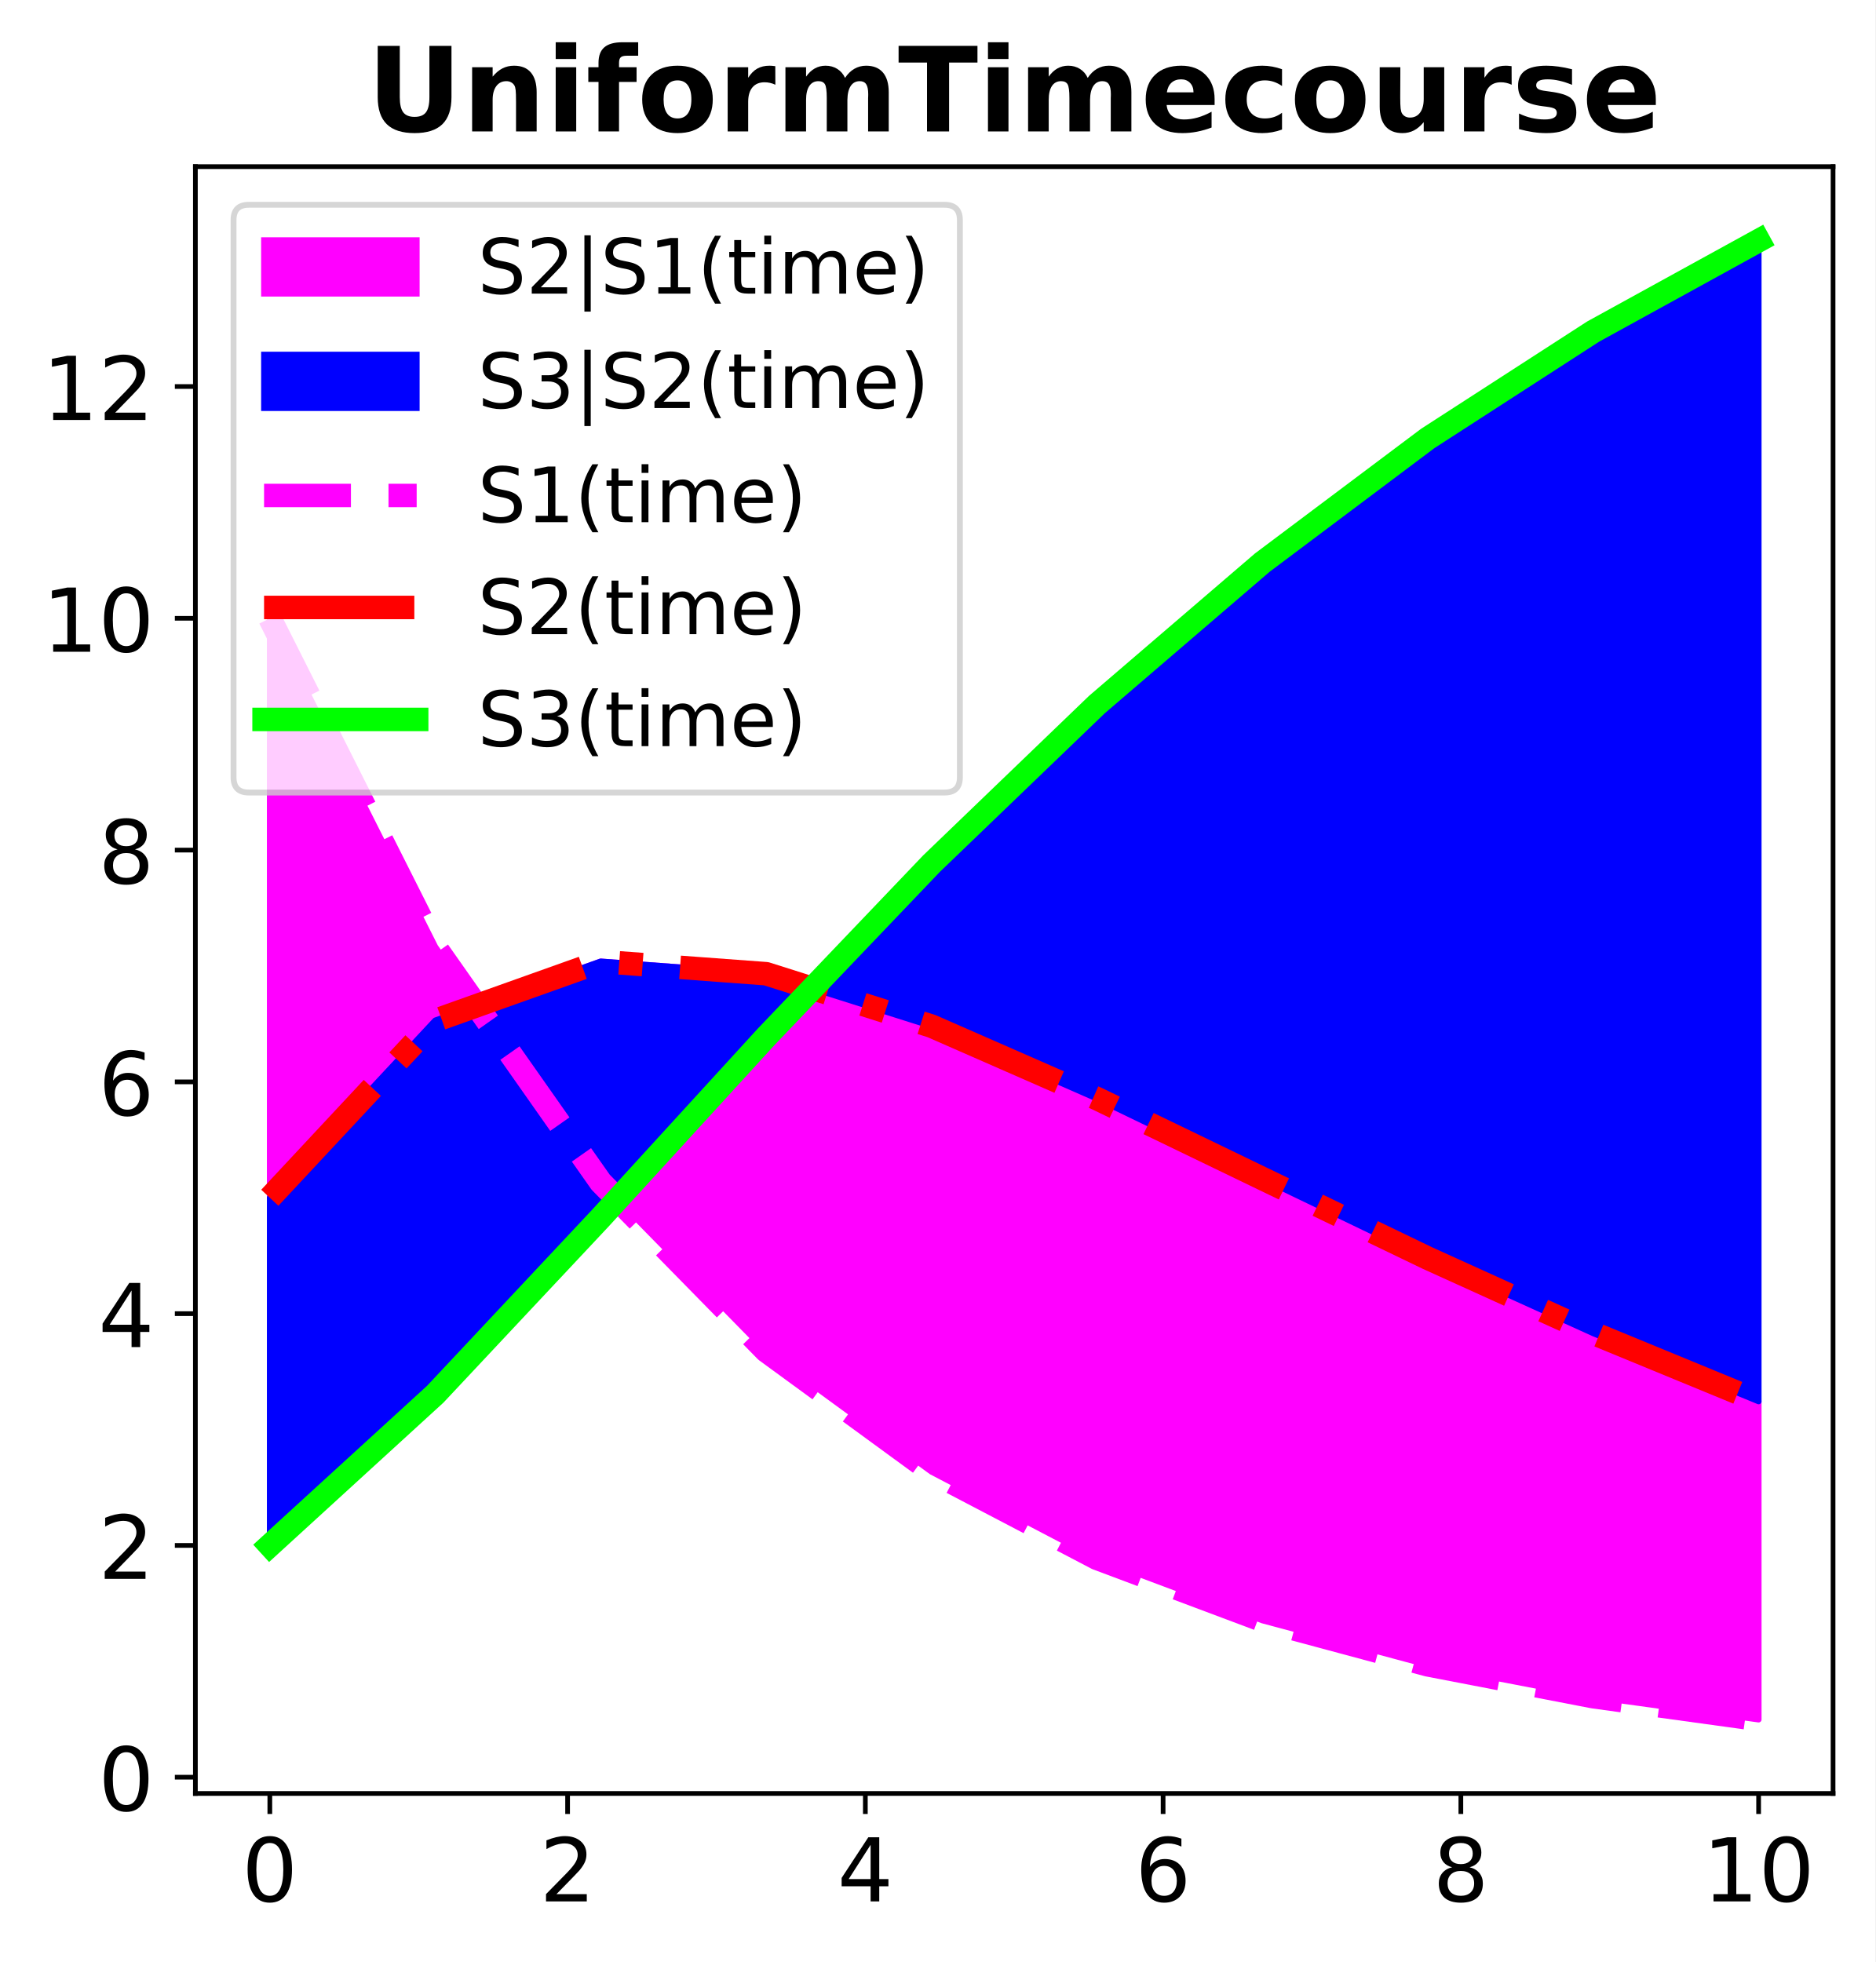
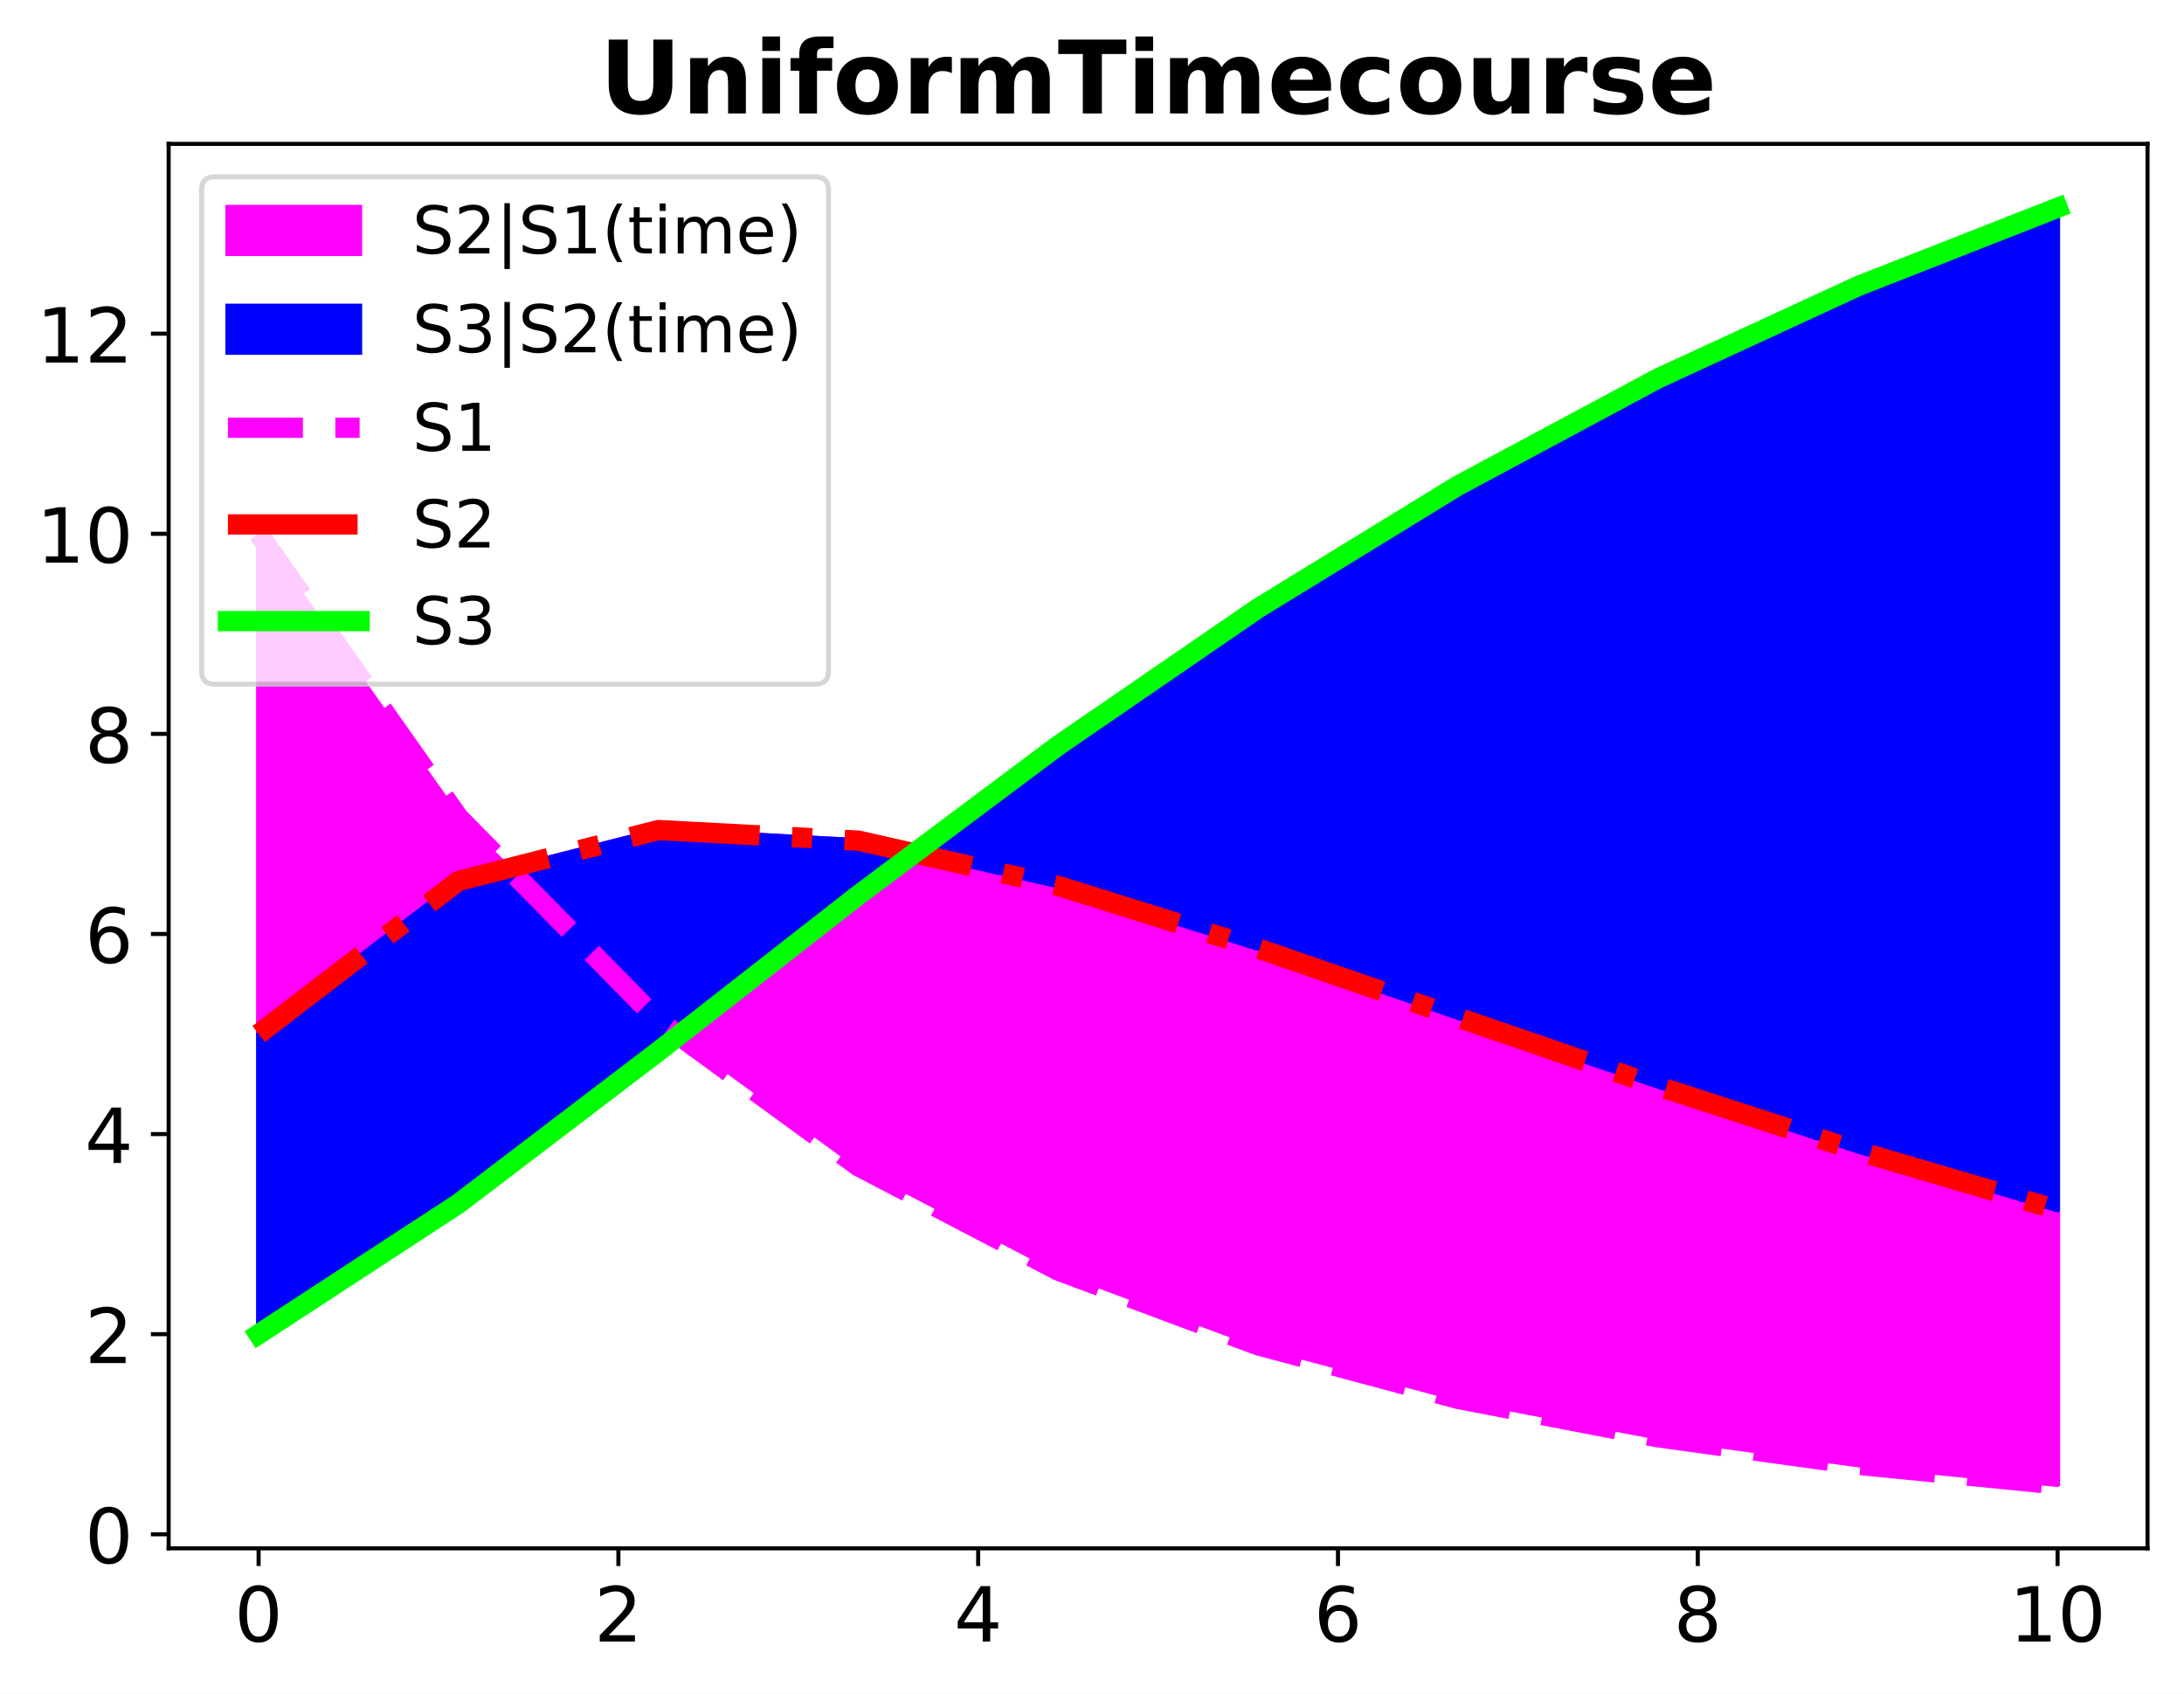
- <svg xmlns="http://www.w3.org/2000/svg" xmlns:xlink="http://www.w3.org/1999/xlink" height="334.314pt" version="1.1" viewBox="0 0 319.488 334.314" width="319.488pt">
+ <svg xmlns="http://www.w3.org/2000/svg" xmlns:xlink="http://www.w3.org/1999/xlink" height="334.314pt" version="1.1" viewBox="0 0 431.087 334.314" width="431.087pt">
  <defs>
    <style type="text/css">*{stroke-linecap:butt;stroke-linejoin:round;}</style>
  </defs>
  <g id="figure_1">
    <g id="patch_1">
-       <path d="M -0 334.314  L 319.488 334.314  L 319.488 0  L -0 0  z " style="fill:#ffffff;" />
+       <path d="M 0 334.314  L 431.087 334.314  L 431.087 0  L 0 0  z " style="fill:#ffffff;" />
    </g>
    <g id="axes_1">
      <g id="patch_2">
-         <path d="M 33.288 305.597  L 312.288 305.597  L 312.288 28.397  L 33.288 28.397  z " style="fill:#ffffff;" />
+         <path d="M 33.288 305.597  L 423.887 305.597  L 423.887 28.397  L 33.288 28.397  z " style="fill:#ffffff;" />
      </g>
      <g id="PolyCollection_1">
        <defs>
-           <path d="M 45.969 -228.96  L 45.969 -130.223  L 74.151 -160.434  L 102.333 -170.484  L 130.515 -168.399  L 158.697 -159.469  L 186.878 -147.116  L 215.06 -133.498  L 243.242 -119.922  L 271.424 -107.137  L 299.606 -95.529  L 299.606 -41.317  L 299.606 -41.317  L 271.424 -45.207  L 243.242 -50.635  L 215.06 -58.211  L 186.878 -68.784  L 158.697 -83.539  L 130.515 -104.132  L 102.333 -132.872  L 74.151 -172.982  L 45.969 -228.96  z " id="me37cecc3e5" style="stroke:#ff00ff;" />
+           <path d="M 51.042 -228.96  L 51.042 -130.223  L 90.497 -160.434  L 129.951 -170.484  L 169.406 -168.399  L 208.86 -159.469  L 248.315 -147.116  L 287.769 -133.498  L 327.224 -119.922  L 366.678 -107.137  L 406.133 -95.529  L 406.133 -41.317  L 406.133 -41.317  L 366.678 -45.207  L 327.224 -50.635  L 287.769 -58.211  L 248.315 -68.784  L 208.86 -83.539  L 169.406 -104.132  L 129.951 -132.872  L 90.497 -172.982  L 51.042 -228.96  z " id="me49dca73c7" style="stroke:#ff00ff;" />
        </defs>
-         <g clip-path="url(#p69868e96e8)">
-           <use style="fill:#ff00ff;stroke:#ff00ff;" x="0" xlink:href="#me37cecc3e5" y="334.314" />
+         <g clip-path="url(#p51ac88cbc0)">
+           <use style="fill:#ff00ff;stroke:#ff00ff;" x="0" xlink:href="#me49dca73c7" y="334.314" />
        </g>
      </g>
      <g id="PolyCollection_2">
        <defs>
-           <path d="M 45.969 -130.223  L 45.969 -70.98  L 74.151 -96.747  L 102.333 -126.807  L 130.515 -157.632  L 158.697 -187.155  L 186.878 -214.263  L 215.06 -238.455  L 243.242 -259.606  L 271.424 -277.819  L 299.606 -293.317  L 299.606 -95.529  L 299.606 -95.529  L 271.424 -107.137  L 243.242 -119.922  L 215.06 -133.498  L 186.878 -147.116  L 158.697 -159.469  L 130.515 -168.399  L 102.333 -170.484  L 74.151 -160.434  L 45.969 -130.223  z " id="mbec8c38ad2" style="stroke:#0000ff;" />
+           <path d="M 51.042 -130.223  L 51.042 -70.98  L 90.497 -96.747  L 129.951 -126.807  L 169.406 -157.632  L 208.86 -187.155  L 248.315 -214.263  L 287.769 -238.455  L 327.224 -259.606  L 366.678 -277.819  L 406.133 -293.317  L 406.133 -95.529  L 406.133 -95.529  L 366.678 -107.137  L 327.224 -119.922  L 287.769 -133.498  L 248.315 -147.116  L 208.86 -159.469  L 169.406 -168.399  L 129.951 -170.484  L 90.497 -160.434  L 51.042 -130.223  z " id="m7aa312f9d1" style="stroke:#0000ff;" />
        </defs>
-         <g clip-path="url(#p69868e96e8)">
-           <use style="fill:#0000ff;stroke:#0000ff;" x="0" xlink:href="#mbec8c38ad2" y="334.314" />
+         <g clip-path="url(#p51ac88cbc0)">
+           <use style="fill:#0000ff;stroke:#0000ff;" x="0" xlink:href="#m7aa312f9d1" y="334.314" />
        </g>
      </g>
      <g id="matplotlib.axis_1">
        <g id="xtick_1">
          <g id="line2d_1">
            <defs>
-               <path d="M 0 0  L 0 3.5  " id="m05c242c93f" style="stroke:#000000;stroke-width:0.8;" />
+               <path d="M 0 0  L 0 3.5  " id="m4ac2273fd4" style="stroke:#000000;stroke-width:0.8;" />
            </defs>
            <g>
-               <use style="stroke:#000000;stroke-width:0.8;" x="45.969" xlink:href="#m05c242c93f" y="305.597" />
+               <use style="stroke:#000000;stroke-width:0.8;" x="51.042" xlink:href="#m4ac2273fd4" y="305.597" />
            </g>
          </g>
          <g id="text_1">
-             <g transform="translate(41.19744 323.9945)scale(0.15 -0.15)">
+             <g transform="translate(46.27017 323.9945)scale(0.15 -0.15)">
              <defs>
                <path d="M 31.781 66.406  Q 24.172 66.406 20.328 58.906  Q 16.5 51.422 16.5 36.375  Q 16.5 21.391 20.328 13.891  Q 24.172 6.391 31.781 6.391  Q 39.453 6.391 43.281 13.891  Q 47.125 21.391 47.125 36.375  Q 47.125 51.422 43.281 58.906  Q 39.453 66.406 31.781 66.406  z M 31.781 74.219  Q 44.047 74.219 50.516 64.516  Q 56.984 54.828 56.984 36.375  Q 56.984 17.969 50.516 8.266  Q 44.047 -1.422 31.781 -1.422  Q 19.531 -1.422 13.062 8.266  Q 6.594 17.969 6.594 36.375  Q 6.594 54.828 13.062 64.516  Q 19.531 74.219 31.781 74.219  z " id="DejaVuSans-48" />
              </defs>
              <use xlink:href="#DejaVuSans-48" />
            </g>
          </g>
        </g>
        <g id="xtick_2">
          <g id="line2d_2">
            <g>
-               <use style="stroke:#000000;stroke-width:0.8;" x="96.697" xlink:href="#m05c242c93f" y="305.597" />
+               <use style="stroke:#000000;stroke-width:0.8;" x="122.06" xlink:href="#m4ac2273fd4" y="305.597" />
            </g>
          </g>
          <g id="text_2">
-             <g transform="translate(91.92472 323.9945)scale(0.15 -0.15)">
+             <g transform="translate(117.2884 323.9945)scale(0.15 -0.15)">
              <defs>
                <path d="M 19.188 8.297  L 53.609 8.297  L 53.609 0  L 7.328 0  L 7.328 8.297  Q 12.938 14.109 22.625 23.891  Q 32.328 33.688 34.812 36.531  Q 39.547 41.844 41.422 45.531  Q 43.312 49.219 43.312 52.781  Q 43.312 58.594 39.234 62.25  Q 35.156 65.922 28.609 65.922  Q 23.969 65.922 18.812 64.312  Q 13.672 62.703 7.812 59.422  L 7.812 69.391  Q 13.766 71.781 18.938 73  Q 24.125 74.219 28.422 74.219  Q 39.75 74.219 46.484 68.547  Q 53.219 62.891 53.219 53.422  Q 53.219 48.922 51.531 44.891  Q 49.859 40.875 45.406 35.406  Q 44.188 33.984 37.641 27.219  Q 31.109 20.453 19.188 8.297  z " id="DejaVuSans-50" />
              </defs>
              <use xlink:href="#DejaVuSans-50" />
            </g>
          </g>
        </g>
        <g id="xtick_3">
          <g id="line2d_3">
            <g>
-               <use style="stroke:#000000;stroke-width:0.8;" x="147.424" xlink:href="#m05c242c93f" y="305.597" />
+               <use style="stroke:#000000;stroke-width:0.8;" x="193.078" xlink:href="#m4ac2273fd4" y="305.597" />
            </g>
          </g>
          <g id="text_3">
-             <g transform="translate(142.652 323.9945)scale(0.15 -0.15)">
+             <g transform="translate(188.3065 323.9945)scale(0.15 -0.15)">
              <defs>
                <path d="M 37.797 64.312  L 12.891 25.391  L 37.797 25.391  z M 35.203 72.906  L 47.609 72.906  L 47.609 25.391  L 58.016 25.391  L 58.016 17.188  L 47.609 17.188  L 47.609 0  L 37.797 0  L 37.797 17.188  L 4.891 17.188  L 4.891 26.703  z " id="DejaVuSans-52" />
              </defs>
              <use xlink:href="#DejaVuSans-52" />
            </g>
          </g>
        </g>
        <g id="xtick_4">
          <g id="line2d_4">
            <g>
-               <use style="stroke:#000000;stroke-width:0.8;" x="198.151" xlink:href="#m05c242c93f" y="305.597" />
+               <use style="stroke:#000000;stroke-width:0.8;" x="264.097" xlink:href="#m4ac2273fd4" y="305.597" />
            </g>
          </g>
          <g id="text_4">
-             <g transform="translate(193.3793 323.9945)scale(0.15 -0.15)">
+             <g transform="translate(259.3247 323.9945)scale(0.15 -0.15)">
              <defs>
                <path d="M 33.016 40.375  Q 26.375 40.375 22.484 35.828  Q 18.609 31.297 18.609 23.391  Q 18.609 15.531 22.484 10.953  Q 26.375 6.391 33.016 6.391  Q 39.656 6.391 43.531 10.953  Q 47.406 15.531 47.406 23.391  Q 47.406 31.297 43.531 35.828  Q 39.656 40.375 33.016 40.375  z M 52.594 71.297  L 52.594 62.312  Q 48.875 64.062 45.094 64.984  Q 41.312 65.922 37.594 65.922  Q 27.828 65.922 22.672 59.328  Q 17.531 52.734 16.797 39.406  Q 19.672 43.656 24.016 45.922  Q 28.375 48.188 33.594 48.188  Q 44.578 48.188 50.953 41.516  Q 57.328 34.859 57.328 23.391  Q 57.328 12.156 50.688 5.359  Q 44.047 -1.422 33.016 -1.422  Q 20.359 -1.422 13.672 8.266  Q 6.984 17.969 6.984 36.375  Q 6.984 53.656 15.188 63.938  Q 23.391 74.219 37.203 74.219  Q 40.922 74.219 44.703 73.484  Q 48.484 72.75 52.594 71.297  z " id="DejaVuSans-54" />
              </defs>
              <use xlink:href="#DejaVuSans-54" />
            </g>
          </g>
        </g>
        <g id="xtick_5">
          <g id="line2d_5">
            <g>
-               <use style="stroke:#000000;stroke-width:0.8;" x="248.878" xlink:href="#m05c242c93f" y="305.597" />
+               <use style="stroke:#000000;stroke-width:0.8;" x="335.115" xlink:href="#m4ac2273fd4" y="305.597" />
            </g>
          </g>
          <g id="text_5">
-             <g transform="translate(244.1065 323.9945)scale(0.15 -0.15)">
+             <g transform="translate(330.3429 323.9945)scale(0.15 -0.15)">
              <defs>
                <path d="M 31.781 34.625  Q 24.75 34.625 20.719 30.859  Q 16.703 27.094 16.703 20.516  Q 16.703 13.922 20.719 10.156  Q 24.75 6.391 31.781 6.391  Q 38.812 6.391 42.859 10.172  Q 46.922 13.969 46.922 20.516  Q 46.922 27.094 42.891 30.859  Q 38.875 34.625 31.781 34.625  z M 21.922 38.812  Q 15.578 40.375 12.031 44.719  Q 8.5 49.078 8.5 55.328  Q 8.5 64.062 14.719 69.141  Q 20.953 74.219 31.781 74.219  Q 42.672 74.219 48.875 69.141  Q 55.078 64.062 55.078 55.328  Q 55.078 49.078 51.531 44.719  Q 48 40.375 41.703 38.812  Q 48.828 37.156 52.797 32.312  Q 56.781 27.484 56.781 20.516  Q 56.781 9.906 50.312 4.234  Q 43.844 -1.422 31.781 -1.422  Q 19.734 -1.422 13.25 4.234  Q 6.781 9.906 6.781 20.516  Q 6.781 27.484 10.781 32.312  Q 14.797 37.156 21.922 38.812  z M 18.312 54.391  Q 18.312 48.734 21.844 45.562  Q 25.391 42.391 31.781 42.391  Q 38.141 42.391 41.719 45.562  Q 45.312 48.734 45.312 54.391  Q 45.312 60.062 41.719 63.234  Q 38.141 66.406 31.781 66.406  Q 25.391 66.406 21.844 63.234  Q 18.312 60.062 18.312 54.391  z " id="DejaVuSans-56" />
              </defs>
              <use xlink:href="#DejaVuSans-56" />
            </g>
          </g>
        </g>
        <g id="xtick_6">
          <g id="line2d_6">
            <g>
-               <use style="stroke:#000000;stroke-width:0.8;" x="299.606" xlink:href="#m05c242c93f" y="305.597" />
+               <use style="stroke:#000000;stroke-width:0.8;" x="406.133" xlink:href="#m4ac2273fd4" y="305.597" />
            </g>
          </g>
          <g id="text_6">
-             <g transform="translate(290.0619 323.9945)scale(0.15 -0.15)">
+             <g transform="translate(396.5892 323.9945)scale(0.15 -0.15)">
              <defs>
                <path d="M 12.406 8.297  L 28.516 8.297  L 28.516 63.922  L 10.984 60.406  L 10.984 69.391  L 28.422 72.906  L 38.281 72.906  L 38.281 8.297  L 54.391 8.297  L 54.391 0  L 12.406 0  z " id="DejaVuSans-49" />
              </defs>
              <use xlink:href="#DejaVuSans-49" />
              <use x="63.623" xlink:href="#DejaVuSans-48" />
            </g>
          </g>
        </g>
      </g>
      <g id="matplotlib.axis_2">
        <g id="ytick_1">
          <g id="line2d_7">
            <defs>
-               <path d="M 0 0  L -3.5 0  " id="mdcde08695b" style="stroke:#000000;stroke-width:0.8;" />
+               <path d="M 0 0  L -3.5 0  " id="mbdaddc0fa6" style="stroke:#000000;stroke-width:0.8;" />
            </defs>
            <g>
-               <use style="stroke:#000000;stroke-width:0.8;" x="33.288" xlink:href="#mdcde08695b" y="302.829" />
+               <use style="stroke:#000000;stroke-width:0.8;" x="33.288" xlink:href="#mbdaddc0fa6" y="302.829" />
            </g>
          </g>
          <g id="text_7">
            <g transform="translate(16.74375 308.5274)scale(0.15 -0.15)">
              <use xlink:href="#DejaVuSans-48" />
            </g>
          </g>
        </g>
        <g id="ytick_2">
          <g id="line2d_8">
            <g>
-               <use style="stroke:#000000;stroke-width:0.8;" x="33.288" xlink:href="#mdcde08695b" y="263.334" />
+               <use style="stroke:#000000;stroke-width:0.8;" x="33.288" xlink:href="#mbdaddc0fa6" y="263.334" />
            </g>
          </g>
          <g id="text_8">
            <g transform="translate(16.74375 269.0325)scale(0.15 -0.15)">
              <use xlink:href="#DejaVuSans-50" />
            </g>
          </g>
        </g>
        <g id="ytick_3">
          <g id="line2d_9">
            <g>
-               <use style="stroke:#000000;stroke-width:0.8;" x="33.288" xlink:href="#mdcde08695b" y="223.839" />
+               <use style="stroke:#000000;stroke-width:0.8;" x="33.288" xlink:href="#mbdaddc0fa6" y="223.839" />
            </g>
          </g>
          <g id="text_9">
            <g transform="translate(16.74375 229.5376)scale(0.15 -0.15)">
              <use xlink:href="#DejaVuSans-52" />
            </g>
          </g>
        </g>
        <g id="ytick_4">
          <g id="line2d_10">
            <g>
-               <use style="stroke:#000000;stroke-width:0.8;" x="33.288" xlink:href="#mdcde08695b" y="184.344" />
+               <use style="stroke:#000000;stroke-width:0.8;" x="33.288" xlink:href="#mbdaddc0fa6" y="184.344" />
            </g>
          </g>
          <g id="text_10">
            <g transform="translate(16.74375 190.0426)scale(0.15 -0.15)">
              <use xlink:href="#DejaVuSans-54" />
            </g>
          </g>
        </g>
        <g id="ytick_5">
          <g id="line2d_11">
            <g>
-               <use style="stroke:#000000;stroke-width:0.8;" x="33.288" xlink:href="#mdcde08695b" y="144.849" />
+               <use style="stroke:#000000;stroke-width:0.8;" x="33.288" xlink:href="#mbdaddc0fa6" y="144.849" />
            </g>
          </g>
          <g id="text_11">
            <g transform="translate(16.74375 150.5477)scale(0.15 -0.15)">
              <use xlink:href="#DejaVuSans-56" />
            </g>
          </g>
        </g>
        <g id="ytick_6">
          <g id="line2d_12">
            <g>
-               <use style="stroke:#000000;stroke-width:0.8;" x="33.288" xlink:href="#mdcde08695b" y="105.354" />
+               <use style="stroke:#000000;stroke-width:0.8;" x="33.288" xlink:href="#mbdaddc0fa6" y="105.354" />
            </g>
          </g>
          <g id="text_12">
            <g transform="translate(7.2 111.0528)scale(0.15 -0.15)">
              <use xlink:href="#DejaVuSans-49" />
              <use x="63.623" xlink:href="#DejaVuSans-48" />
            </g>
          </g>
        </g>
        <g id="ytick_7">
          <g id="line2d_13">
            <g>
-               <use style="stroke:#000000;stroke-width:0.8;" x="33.288" xlink:href="#mdcde08695b" y="65.859" />
+               <use style="stroke:#000000;stroke-width:0.8;" x="33.288" xlink:href="#mbdaddc0fa6" y="65.859" />
            </g>
          </g>
          <g id="text_13">
            <g transform="translate(7.2 71.55788)scale(0.15 -0.15)">
              <use xlink:href="#DejaVuSans-49" />
              <use x="63.623" xlink:href="#DejaVuSans-50" />
            </g>
          </g>
        </g>
      </g>
      <g id="line2d_14">
-         <path clip-path="url(#p69868e96e8)" d="M 45.969 105.354  L 74.151 161.332  L 102.333 201.442  L 130.515 230.182  L 158.697 250.775  L 186.878 265.53  L 215.06 276.103  L 243.242 283.679  L 271.424 289.107  L 299.606 292.997  " style="fill:none;stroke:#ff00ff;stroke-dasharray:14.8,6.4;stroke-dashoffset:0;stroke-width:4;" />
+         <path clip-path="url(#p51ac88cbc0)" d="M 51.042 105.354  L 90.497 161.332  L 129.951 201.442  L 169.406 230.182  L 208.86 250.775  L 248.315 265.53  L 287.769 276.103  L 327.224 283.679  L 366.678 289.107  L 406.133 292.997  " style="fill:none;stroke:#ff00ff;stroke-dasharray:14.8,6.4;stroke-dashoffset:0;stroke-width:4;" />
      </g>
      <g id="line2d_15">
-         <path clip-path="url(#p69868e96e8)" d="M 45.969 204.091  L 74.151 173.88  L 102.333 163.83  L 130.515 165.915  L 158.697 174.845  L 186.878 187.198  L 215.06 200.816  L 243.242 214.392  L 271.424 227.177  L 299.606 238.785  " style="fill:none;stroke:#ff0000;stroke-dasharray:25.6,6.4,4,6.4;stroke-dashoffset:0;stroke-width:4;" />
+         <path clip-path="url(#p51ac88cbc0)" d="M 51.042 204.091  L 90.497 173.88  L 129.951 163.83  L 169.406 165.915  L 208.86 174.845  L 248.315 187.198  L 287.769 200.816  L 327.224 214.392  L 366.678 227.177  L 406.133 238.785  " style="fill:none;stroke:#ff0000;stroke-dasharray:25.6,6.4,4,6.4;stroke-dashoffset:0;stroke-width:4;" />
      </g>
      <g id="line2d_16">
-         <path clip-path="url(#p69868e96e8)" d="M 45.969 263.334  L 74.151 237.567  L 102.333 207.507  L 130.515 176.682  L 158.697 147.159  L 186.878 120.051  L 215.06 95.859  L 243.242 74.708  L 271.424 56.495  L 299.606 40.997  " style="fill:none;stroke:#00ff00;stroke-linecap:square;stroke-width:4;" />
+         <path clip-path="url(#p51ac88cbc0)" d="M 51.042 263.334  L 90.497 237.567  L 129.951 207.507  L 169.406 176.682  L 208.86 147.159  L 248.315 120.051  L 287.769 95.859  L 327.224 74.708  L 366.678 56.495  L 406.133 40.997  " style="fill:none;stroke:#00ff00;stroke-linecap:square;stroke-width:4;" />
      </g>
      <g id="patch_3">
        <path d="M 33.288 305.597  L 33.288 28.397  " style="fill:none;stroke:#000000;stroke-linecap:square;stroke-linejoin:miter;stroke-width:0.8;" />
      </g>
      <g id="patch_4">
-         <path d="M 312.288 305.597  L 312.288 28.397  " style="fill:none;stroke:#000000;stroke-linecap:square;stroke-linejoin:miter;stroke-width:0.8;" />
+         <path d="M 423.887 305.597  L 423.887 28.397  " style="fill:none;stroke:#000000;stroke-linecap:square;stroke-linejoin:miter;stroke-width:0.8;" />
      </g>
      <g id="patch_5">
-         <path d="M 33.288 305.597  L 312.288 305.597  " style="fill:none;stroke:#000000;stroke-linecap:square;stroke-linejoin:miter;stroke-width:0.8;" />
+         <path d="M 33.288 305.597  L 423.887 305.597  " style="fill:none;stroke:#000000;stroke-linecap:square;stroke-linejoin:miter;stroke-width:0.8;" />
      </g>
      <g id="patch_6">
-         <path d="M 33.288 28.397  L 312.288 28.397  " style="fill:none;stroke:#000000;stroke-linecap:square;stroke-linejoin:miter;stroke-width:0.8;" />
+         <path d="M 33.288 28.397  L 423.887 28.397  " style="fill:none;stroke:#000000;stroke-linecap:square;stroke-linejoin:miter;stroke-width:0.8;" />
      </g>
      <g id="text_14">
-         <g transform="translate(62.5125 22.39688)scale(0.2 -0.2)">
+         <g transform="translate(118.3125 22.39688)scale(0.2 -0.2)">
          <defs>
            <path d="M 9.188 72.906  L 27.984 72.906  L 27.984 29.203  Q 27.984 20.172 30.938 16.281  Q 33.891 12.406 40.578 12.406  Q 47.312 12.406 50.266 16.281  Q 53.219 20.172 53.219 29.203  L 53.219 72.906  L 72.016 72.906  L 72.016 29.203  Q 72.016 13.719 64.25 6.141  Q 56.5 -1.422 40.578 -1.422  Q 24.703 -1.422 16.938 6.141  Q 9.188 13.719 9.188 29.203  z " id="DejaVuSans-Bold-85" />
            <path d="M 63.375 33.297  L 63.375 0  L 45.797 0  L 45.797 5.422  L 45.797 25.484  Q 45.797 32.562 45.484 35.25  Q 45.172 37.938 44.391 39.203  Q 43.359 40.922 41.594 41.875  Q 39.844 42.828 37.594 42.828  Q 32.125 42.828 29 38.594  Q 25.875 34.375 25.875 26.906  L 25.875 0  L 8.406 0  L 8.406 54.688  L 25.875 54.688  L 25.875 46.688  Q 29.828 51.469 34.266 53.734  Q 38.719 56 44.094 56  Q 53.562 56 58.469 50.188  Q 63.375 44.391 63.375 33.297  z " id="DejaVuSans-Bold-110" />
            <path d="M 8.406 54.688  L 25.875 54.688  L 25.875 0  L 8.406 0  z M 8.406 75.984  L 25.875 75.984  L 25.875 61.719  L 8.406 61.719  z " id="DejaVuSans-Bold-105" />
            <path d="M 44.391 75.984  L 44.391 64.5  L 34.719 64.5  Q 31 64.5 29.531 63.156  Q 28.078 61.812 28.078 58.5  L 28.078 54.688  L 43.016 54.688  L 43.016 42.188  L 28.078 42.188  L 28.078 0  L 10.594 0  L 10.594 42.188  L 1.906 42.188  L 1.906 54.688  L 10.594 54.688  L 10.594 58.5  Q 10.594 67.438 15.578 71.703  Q 20.562 75.984 31 75.984  z " id="DejaVuSans-Bold-102" />
            <path d="M 34.422 43.5  Q 28.609 43.5 25.562 39.328  Q 22.516 35.156 22.516 27.297  Q 22.516 19.438 25.562 15.25  Q 28.609 11.078 34.422 11.078  Q 40.141 11.078 43.156 15.25  Q 46.188 19.438 46.188 27.297  Q 46.188 35.156 43.156 39.328  Q 40.141 43.5 34.422 43.5  z M 34.422 56  Q 48.531 56 56.469 48.375  Q 64.406 40.766 64.406 27.297  Q 64.406 13.812 56.469 6.188  Q 48.531 -1.422 34.422 -1.422  Q 20.266 -1.422 12.281 6.188  Q 4.297 13.812 4.297 27.297  Q 4.297 40.766 12.281 48.375  Q 20.266 56 34.422 56  z " id="DejaVuSans-Bold-111" />
            <path d="M 49.031 39.797  Q 46.734 40.875 44.453 41.375  Q 42.188 41.891 39.891 41.891  Q 33.156 41.891 29.516 37.562  Q 25.875 33.25 25.875 25.203  L 25.875 0  L 8.406 0  L 8.406 54.688  L 25.875 54.688  L 25.875 45.703  Q 29.25 51.078 33.609 53.531  Q 37.984 56 44.094 56  Q 44.969 56 45.984 55.922  Q 47.016 55.859 48.969 55.609  z " id="DejaVuSans-Bold-114" />
            <path d="M 59.078 45.609  Q 62.406 50.688 66.969 53.344  Q 71.531 56 77 56  Q 86.422 56 91.359 50.188  Q 96.297 44.391 96.297 33.297  L 96.297 0  L 78.719 0  L 78.719 28.516  Q 78.766 29.156 78.781 29.828  Q 78.812 30.516 78.812 31.781  Q 78.812 37.594 77.094 40.203  Q 75.391 42.828 71.578 42.828  Q 66.609 42.828 63.891 38.719  Q 61.188 34.625 61.078 26.859  L 61.078 0  L 43.5 0  L 43.5 28.516  Q 43.5 37.594 41.938 40.203  Q 40.375 42.828 36.375 42.828  Q 31.344 42.828 28.609 38.703  Q 25.875 34.578 25.875 26.906  L 25.875 0  L 8.297 0  L 8.297 54.688  L 25.875 54.688  L 25.875 46.688  Q 29.109 51.312 33.281 53.656  Q 37.453 56 42.484 56  Q 48.141 56 52.484 53.266  Q 56.844 50.531 59.078 45.609  z " id="DejaVuSans-Bold-109" />
            <path d="M 0.484 72.906  L 67.672 72.906  L 67.672 58.688  L 43.5 58.688  L 43.5 0  L 24.703 0  L 24.703 58.688  L 0.484 58.688  z " id="DejaVuSans-Bold-84" />
            <path d="M 62.984 27.484  L 62.984 22.516  L 22.125 22.516  Q 22.75 16.359 26.562 13.281  Q 30.375 10.203 37.203 10.203  Q 42.719 10.203 48.5 11.844  Q 54.297 13.484 60.406 16.797  L 60.406 3.328  Q 54.203 0.984 48 -0.219  Q 41.797 -1.422 35.594 -1.422  Q 20.75 -1.422 12.516 6.125  Q 4.297 13.672 4.297 27.297  Q 4.297 40.672 12.375 48.328  Q 20.453 56 34.625 56  Q 47.516 56 55.25 48.234  Q 62.984 40.484 62.984 27.484  z M 45.016 33.297  Q 45.016 38.281 42.109 41.328  Q 39.203 44.391 34.516 44.391  Q 29.438 44.391 26.266 41.531  Q 23.094 38.672 22.312 33.297  z " id="DejaVuSans-Bold-101" />
            <path d="M 52.594 52.984  L 52.594 38.719  Q 49.031 41.156 45.438 42.328  Q 41.844 43.5 37.984 43.5  Q 30.672 43.5 26.594 39.234  Q 22.516 34.969 22.516 27.297  Q 22.516 19.625 26.594 15.344  Q 30.672 11.078 37.984 11.078  Q 42.094 11.078 45.781 12.297  Q 49.469 13.531 52.594 15.922  L 52.594 1.609  Q 48.484 0.094 44.266 -0.656  Q 40.047 -1.422 35.797 -1.422  Q 21 -1.422 12.641 6.172  Q 4.297 13.766 4.297 27.297  Q 4.297 40.828 12.641 48.406  Q 21 56 35.797 56  Q 40.094 56 44.266 55.25  Q 48.438 54.5 52.594 52.984  z " id="DejaVuSans-Bold-99" />
            <path d="M 7.812 21.297  L 7.812 54.688  L 25.391 54.688  L 25.391 49.219  Q 25.391 44.781 25.344 38.062  Q 25.297 31.344 25.297 29.109  Q 25.297 22.516 25.641 19.609  Q 25.984 16.703 26.812 15.375  Q 27.875 13.672 29.609 12.734  Q 31.344 11.812 33.594 11.812  Q 39.062 11.812 42.188 16.016  Q 45.312 20.219 45.312 27.688  L 45.312 54.688  L 62.797 54.688  L 62.797 0  L 45.312 0  L 45.312 7.906  Q 41.359 3.125 36.938 0.844  Q 32.516 -1.422 27.203 -1.422  Q 17.719 -1.422 12.766 4.391  Q 7.812 10.203 7.812 21.297  z " id="DejaVuSans-Bold-117" />
            <path d="M 51.125 52.984  L 51.125 39.703  Q 45.516 42.047 40.281 43.219  Q 35.062 44.391 30.422 44.391  Q 25.438 44.391 23.016 43.141  Q 20.609 41.891 20.609 39.312  Q 20.609 37.203 22.438 36.078  Q 24.266 34.969 29 34.422  L 32.078 33.984  Q 45.516 32.281 50.141 28.375  Q 54.781 24.469 54.781 16.109  Q 54.781 7.375 48.328 2.969  Q 41.891 -1.422 29.109 -1.422  Q 23.688 -1.422 17.891 -0.562  Q 12.109 0.297 6 2  L 6 15.281  Q 11.234 12.75 16.719 11.469  Q 22.219 10.203 27.875 10.203  Q 33.016 10.203 35.594 11.609  Q 38.188 13.031 38.188 15.828  Q 38.188 18.172 36.406 19.312  Q 34.625 20.453 29.297 21.094  L 26.219 21.484  Q 14.547 22.953 9.859 26.906  Q 5.172 30.859 5.172 38.922  Q 5.172 47.609 11.125 51.797  Q 17.094 56 29.391 56  Q 34.234 56 39.547 55.266  Q 44.875 54.547 51.125 52.984  z " id="DejaVuSans-Bold-115" />
          </defs>
          <use xlink:href="#DejaVuSans-Bold-85" />
          <use x="81.201" xlink:href="#DejaVuSans-Bold-110" />
          <use x="152.393" xlink:href="#DejaVuSans-Bold-105" />
          <use x="186.67" xlink:href="#DejaVuSans-Bold-102" />
          <use x="230.176" xlink:href="#DejaVuSans-Bold-111" />
          <use x="298.877" xlink:href="#DejaVuSans-Bold-114" />
          <use x="348.193" xlink:href="#DejaVuSans-Bold-109" />
          <use x="452.393" xlink:href="#DejaVuSans-Bold-84" />
          <use x="520.605" xlink:href="#DejaVuSans-Bold-105" />
          <use x="554.883" xlink:href="#DejaVuSans-Bold-109" />
          <use x="659.082" xlink:href="#DejaVuSans-Bold-101" />
          <use x="726.904" xlink:href="#DejaVuSans-Bold-99" />
          <use x="786.182" xlink:href="#DejaVuSans-Bold-111" />
          <use x="854.883" xlink:href="#DejaVuSans-Bold-117" />
          <use x="926.074" xlink:href="#DejaVuSans-Bold-114" />
          <use x="975.391" xlink:href="#DejaVuSans-Bold-115" />
          <use x="1034.912" xlink:href="#DejaVuSans-Bold-101" />
        </g>
      </g>
      <g id="legend_1">
        <g id="patch_7">
          <path d="M 42.388 135.042  L 160.929 135.042  Q 163.529 135.042 163.529 132.442  L 163.529 37.497  Q 163.529 34.897 160.929 34.897  L 42.388 34.897  Q 39.788 34.897 39.788 37.497  L 39.788 132.442  Q 39.788 135.042 42.388 135.042  z " style="fill:#ffffff;opacity:0.8;stroke:#cccccc;stroke-linejoin:miter;" />
        </g>
        <g id="patch_8">
          <path d="M 44.987 50.032  L 70.987 50.032  L 70.987 40.932  L 44.987 40.932  z " style="fill:#ff00ff;stroke:#ff00ff;stroke-linejoin:miter;" />
        </g>
        <g id="text_15">
          <g transform="translate(81.3875 50.03172)scale(0.13 -0.13)">
            <defs>
              <path d="M 53.516 70.516  L 53.516 60.891  Q 47.906 63.578 42.922 64.891  Q 37.938 66.219 33.297 66.219  Q 25.25 66.219 20.875 63.094  Q 16.5 59.969 16.5 54.203  Q 16.5 49.359 19.406 46.891  Q 22.312 44.438 30.422 42.922  L 36.375 41.703  Q 47.406 39.594 52.656 34.297  Q 57.906 29 57.906 20.125  Q 57.906 9.516 50.797 4.047  Q 43.703 -1.422 29.984 -1.422  Q 24.812 -1.422 18.969 -0.25  Q 13.141 0.922 6.891 3.219  L 6.891 13.375  Q 12.891 10.016 18.656 8.297  Q 24.422 6.594 29.984 6.594  Q 38.422 6.594 43.016 9.906  Q 47.609 13.234 47.609 19.391  Q 47.609 24.75 44.312 27.781  Q 41.016 30.812 33.5 32.328  L 27.484 33.5  Q 16.453 35.688 11.516 40.375  Q 6.594 45.062 6.594 53.422  Q 6.594 63.094 13.406 68.656  Q 20.219 74.219 32.172 74.219  Q 37.312 74.219 42.625 73.281  Q 47.953 72.359 53.516 70.516  z " id="DejaVuSans-83" />
              <path d="M 21 76.422  L 21 -23.578  L 12.703 -23.578  L 12.703 76.422  z " id="DejaVuSans-124" />
              <path d="M 31 75.875  Q 24.469 64.656 21.281 53.656  Q 18.109 42.672 18.109 31.391  Q 18.109 20.125 21.312 9.062  Q 24.516 -2 31 -13.188  L 23.188 -13.188  Q 15.875 -1.703 12.234 9.375  Q 8.594 20.453 8.594 31.391  Q 8.594 42.281 12.203 53.312  Q 15.828 64.359 23.188 75.875  z " id="DejaVuSans-40" />
              <path d="M 18.312 70.219  L 18.312 54.688  L 36.812 54.688  L 36.812 47.703  L 18.312 47.703  L 18.312 18.016  Q 18.312 11.328 20.141 9.422  Q 21.969 7.516 27.594 7.516  L 36.812 7.516  L 36.812 0  L 27.594 0  Q 17.188 0 13.234 3.875  Q 9.281 7.766 9.281 18.016  L 9.281 47.703  L 2.688 47.703  L 2.688 54.688  L 9.281 54.688  L 9.281 70.219  z " id="DejaVuSans-116" />
              <path d="M 9.422 54.688  L 18.406 54.688  L 18.406 0  L 9.422 0  z M 9.422 75.984  L 18.406 75.984  L 18.406 64.594  L 9.422 64.594  z " id="DejaVuSans-105" />
              <path d="M 52 44.188  Q 55.375 50.25 60.062 53.125  Q 64.75 56 71.094 56  Q 79.641 56 84.281 50.016  Q 88.922 44.047 88.922 33.016  L 88.922 0  L 79.891 0  L 79.891 32.719  Q 79.891 40.578 77.094 44.375  Q 74.312 48.188 68.609 48.188  Q 61.625 48.188 57.562 43.547  Q 53.516 38.922 53.516 30.906  L 53.516 0  L 44.484 0  L 44.484 32.719  Q 44.484 40.625 41.703 44.406  Q 38.922 48.188 33.109 48.188  Q 26.219 48.188 22.156 43.531  Q 18.109 38.875 18.109 30.906  L 18.109 0  L 9.078 0  L 9.078 54.688  L 18.109 54.688  L 18.109 46.188  Q 21.188 51.219 25.484 53.609  Q 29.781 56 35.688 56  Q 41.656 56 45.828 52.969  Q 50 49.953 52 44.188  z " id="DejaVuSans-109" />
              <path d="M 56.203 29.594  L 56.203 25.203  L 14.891 25.203  Q 15.484 15.922 20.484 11.062  Q 25.484 6.203 34.422 6.203  Q 39.594 6.203 44.453 7.469  Q 49.312 8.734 54.109 11.281  L 54.109 2.781  Q 49.266 0.734 44.188 -0.344  Q 39.109 -1.422 33.891 -1.422  Q 20.797 -1.422 13.156 6.188  Q 5.516 13.812 5.516 26.812  Q 5.516 40.234 12.766 48.109  Q 20.016 56 32.328 56  Q 43.359 56 49.781 48.891  Q 56.203 41.797 56.203 29.594  z M 47.219 32.234  Q 47.125 39.594 43.094 43.984  Q 39.062 48.391 32.422 48.391  Q 24.906 48.391 20.391 44.141  Q 15.875 39.891 15.188 32.172  z " id="DejaVuSans-101" />
              <path d="M 8.016 75.875  L 15.828 75.875  Q 23.141 64.359 26.781 53.312  Q 30.422 42.281 30.422 31.391  Q 30.422 20.453 26.781 9.375  Q 23.141 -1.703 15.828 -13.188  L 8.016 -13.188  Q 14.5 -2 17.703 9.062  Q 20.906 20.125 20.906 31.391  Q 20.906 42.672 17.703 53.656  Q 14.5 64.656 8.016 75.875  z " id="DejaVuSans-41" />
            </defs>
            <use xlink:href="#DejaVuSans-83" />
            <use x="63.477" xlink:href="#DejaVuSans-50" />
            <use x="127.1" xlink:href="#DejaVuSans-124" />
            <use x="160.791" xlink:href="#DejaVuSans-83" />
            <use x="224.268" xlink:href="#DejaVuSans-49" />
            <use x="287.891" xlink:href="#DejaVuSans-40" />
            <use x="326.904" xlink:href="#DejaVuSans-116" />
            <use x="366.113" xlink:href="#DejaVuSans-105" />
            <use x="393.896" xlink:href="#DejaVuSans-109" />
            <use x="491.309" xlink:href="#DejaVuSans-101" />
            <use x="552.832" xlink:href="#DejaVuSans-41" />
          </g>
        </g>
        <g id="patch_9">
          <path d="M 44.987 69.532  L 70.987 69.532  L 70.987 60.432  L 44.987 60.432  z " style="fill:#0000ff;stroke:#0000ff;stroke-linejoin:miter;" />
        </g>
        <g id="text_16">
          <g transform="translate(81.3875 69.53172)scale(0.13 -0.13)">
            <defs>
              <path d="M 40.578 39.312  Q 47.656 37.797 51.625 33  Q 55.609 28.219 55.609 21.188  Q 55.609 10.406 48.188 4.484  Q 40.766 -1.422 27.094 -1.422  Q 22.516 -1.422 17.656 -0.516  Q 12.797 0.391 7.625 2.203  L 7.625 11.719  Q 11.719 9.328 16.594 8.109  Q 21.484 6.891 26.812 6.891  Q 36.078 6.891 40.938 10.547  Q 45.797 14.203 45.797 21.188  Q 45.797 27.641 41.281 31.266  Q 36.766 34.906 28.719 34.906  L 20.219 34.906  L 20.219 43.016  L 29.109 43.016  Q 36.375 43.016 40.234 45.922  Q 44.094 48.828 44.094 54.297  Q 44.094 59.906 40.109 62.906  Q 36.141 65.922 28.719 65.922  Q 24.656 65.922 20.016 65.031  Q 15.375 64.156 9.812 62.312  L 9.812 71.094  Q 15.438 72.656 20.344 73.438  Q 25.25 74.219 29.594 74.219  Q 40.828 74.219 47.359 69.109  Q 53.906 64.016 53.906 55.328  Q 53.906 49.266 50.438 45.094  Q 46.969 40.922 40.578 39.312  z " id="DejaVuSans-51" />
            </defs>
            <use xlink:href="#DejaVuSans-83" />
            <use x="63.477" xlink:href="#DejaVuSans-51" />
            <use x="127.1" xlink:href="#DejaVuSans-124" />
            <use x="160.791" xlink:href="#DejaVuSans-83" />
            <use x="224.268" xlink:href="#DejaVuSans-50" />
            <use x="287.891" xlink:href="#DejaVuSans-40" />
            <use x="326.904" xlink:href="#DejaVuSans-116" />
            <use x="366.113" xlink:href="#DejaVuSans-105" />
            <use x="393.896" xlink:href="#DejaVuSans-109" />
            <use x="491.309" xlink:href="#DejaVuSans-101" />
            <use x="552.832" xlink:href="#DejaVuSans-41" />
          </g>
        </g>
        <g id="line2d_17">
          <path d="M 44.987 84.425  L 70.987 84.425  " style="fill:none;stroke:#ff00ff;stroke-dasharray:14.8,6.4;stroke-dashoffset:0;stroke-width:4;" />
        </g>
        <g id="line2d_18" />
        <g id="text_17">
          <g transform="translate(81.3875 88.97484)scale(0.13 -0.13)">
            <use xlink:href="#DejaVuSans-83" />
            <use x="63.477" xlink:href="#DejaVuSans-49" />
-             <use x="127.1" xlink:href="#DejaVuSans-40" />
-             <use x="166.113" xlink:href="#DejaVuSans-116" />
-             <use x="205.322" xlink:href="#DejaVuSans-105" />
-             <use x="233.105" xlink:href="#DejaVuSans-109" />
-             <use x="330.518" xlink:href="#DejaVuSans-101" />
-             <use x="392.041" xlink:href="#DejaVuSans-41" />
          </g>
        </g>
        <g id="line2d_19">
          <path d="M 44.987 103.506  L 70.987 103.506  " style="fill:none;stroke:#ff0000;stroke-dasharray:25.6,6.4,4,6.4;stroke-dashoffset:0;stroke-width:4;" />
        </g>
        <g id="line2d_20" />
        <g id="text_18">
          <g transform="translate(81.3875 108.0564)scale(0.13 -0.13)">
            <use xlink:href="#DejaVuSans-83" />
            <use x="63.477" xlink:href="#DejaVuSans-50" />
-             <use x="127.1" xlink:href="#DejaVuSans-40" />
-             <use x="166.113" xlink:href="#DejaVuSans-116" />
-             <use x="205.322" xlink:href="#DejaVuSans-105" />
-             <use x="233.105" xlink:href="#DejaVuSans-109" />
-             <use x="330.518" xlink:href="#DejaVuSans-101" />
-             <use x="392.041" xlink:href="#DejaVuSans-41" />
          </g>
        </g>
        <g id="line2d_21">
          <path d="M 44.987 122.588  L 70.987 122.588  " style="fill:none;stroke:#00ff00;stroke-linecap:square;stroke-width:4;" />
        </g>
        <g id="line2d_22" />
        <g id="text_19">
          <g transform="translate(81.3875 127.138)scale(0.13 -0.13)">
            <use xlink:href="#DejaVuSans-83" />
            <use x="63.477" xlink:href="#DejaVuSans-51" />
-             <use x="127.1" xlink:href="#DejaVuSans-40" />
-             <use x="166.113" xlink:href="#DejaVuSans-116" />
-             <use x="205.322" xlink:href="#DejaVuSans-105" />
-             <use x="233.105" xlink:href="#DejaVuSans-109" />
-             <use x="330.518" xlink:href="#DejaVuSans-101" />
-             <use x="392.041" xlink:href="#DejaVuSans-41" />
          </g>
        </g>
      </g>
    </g>
  </g>
  <defs>
-     <clipPath id="p69868e96e8">
-       <rect height="277.2" width="279" x="33.288" y="28.397" />
+     <clipPath id="p51ac88cbc0">
+       <rect height="277.2" width="390.6" x="33.288" y="28.397" />
    </clipPath>
  </defs>
</svg>
